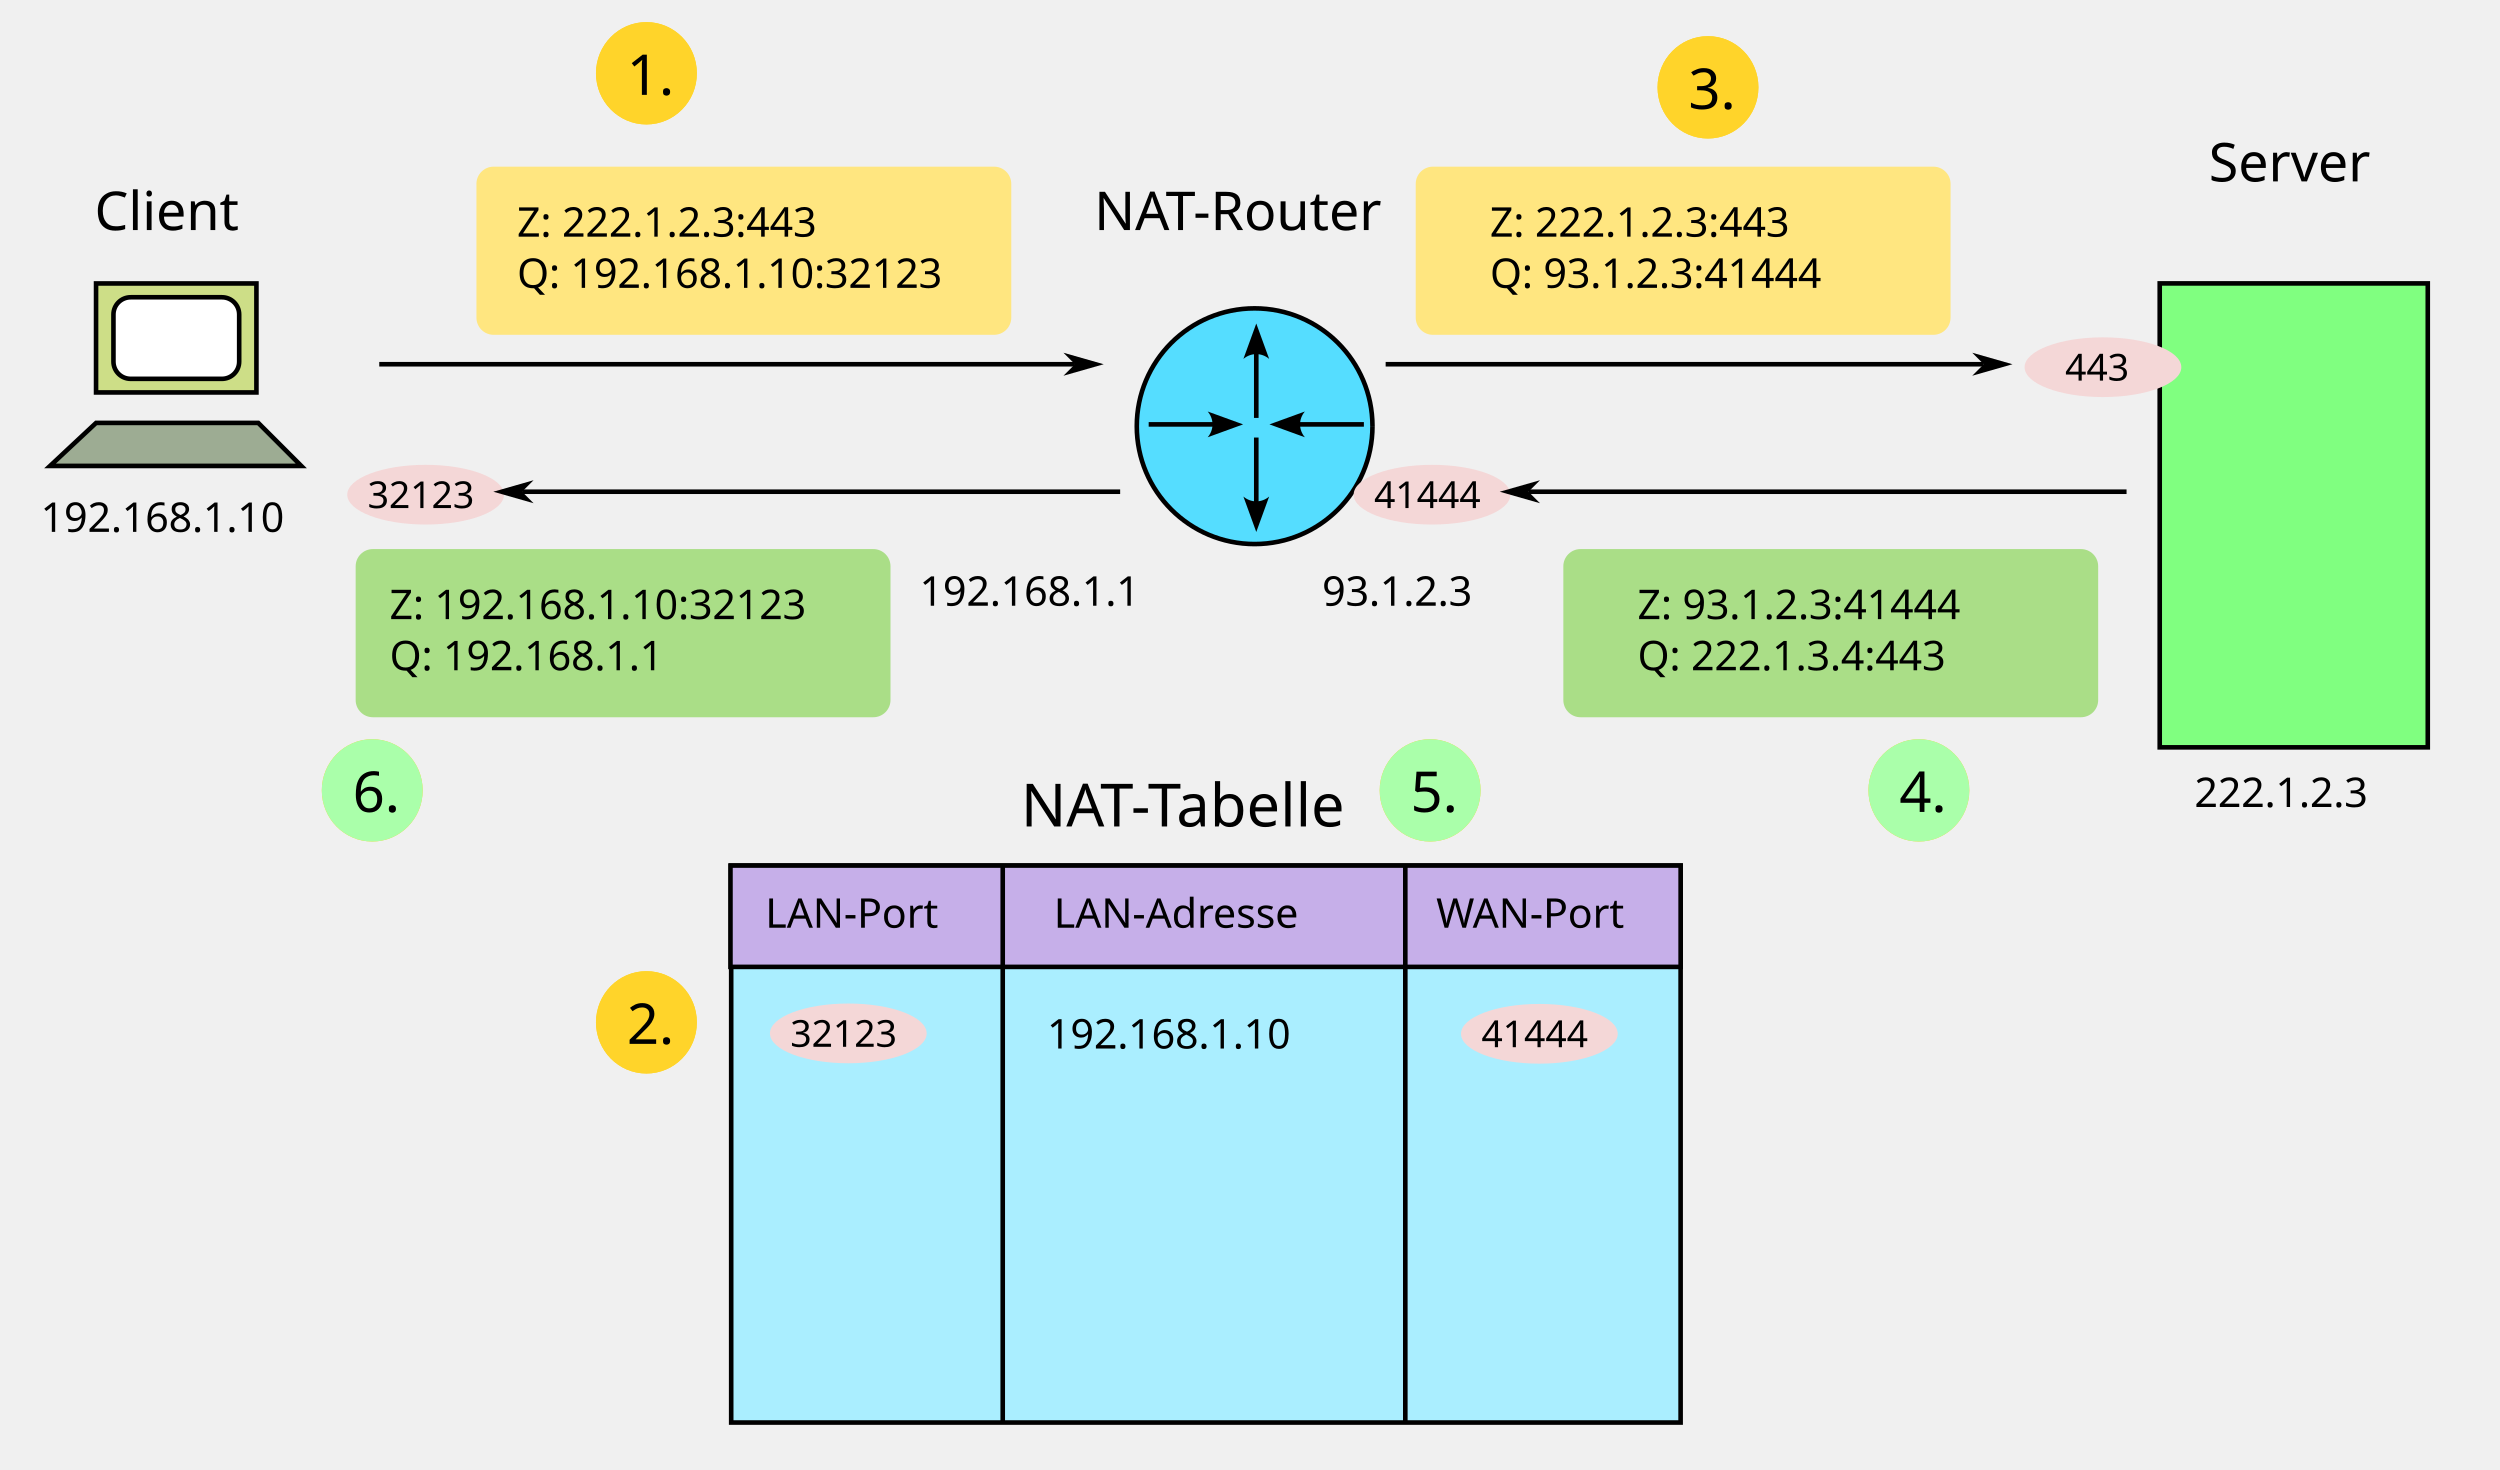
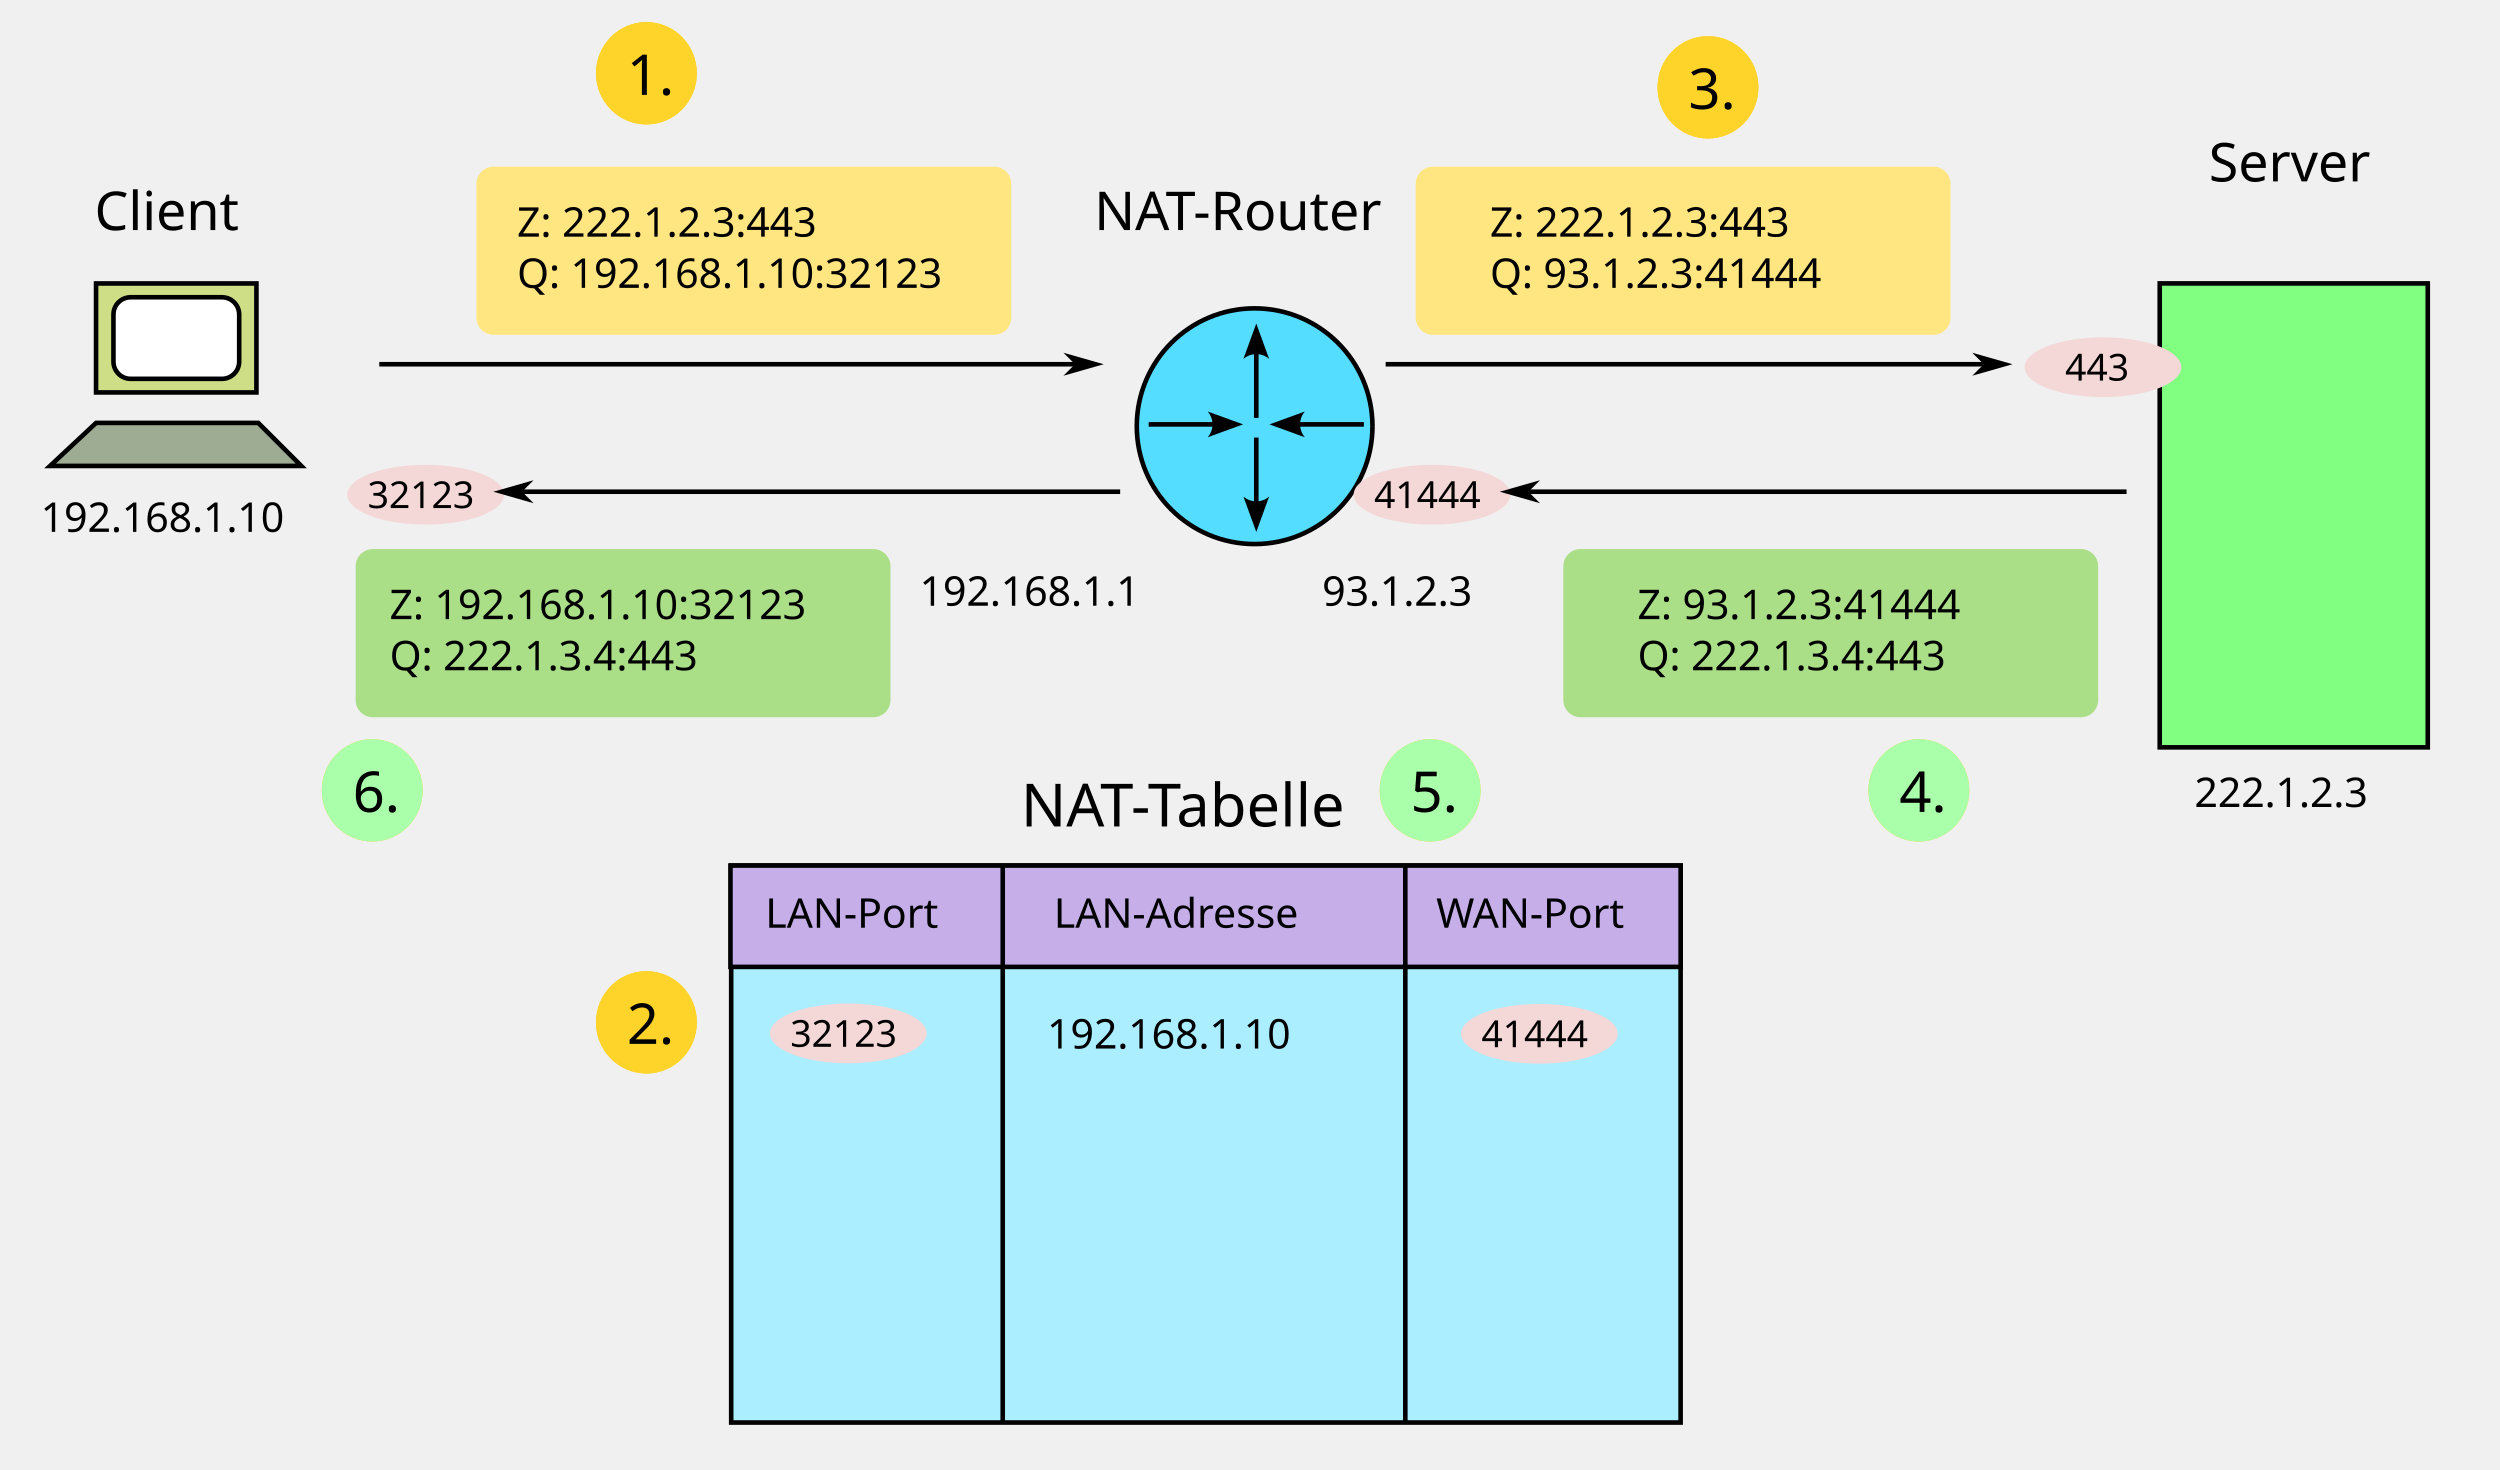
<svg xmlns="http://www.w3.org/2000/svg" width="179.586mm" height="105.585mm" viewBox="0 0 197.176 115.927" version="1.1" id="svg1">
  <defs id="defs1">
    <marker style="overflow:visible" id="DartArrow" refX="0" refY="0" orient="auto-start-reverse" markerWidth="1" markerHeight="1" viewBox="0 0 1 1" preserveAspectRatio="xMidYMid">
      <path style="fill:context-stroke;fill-rule:evenodd;stroke:none" d="M 0,0 5,-5 -12.5,0 5,5 Z" transform="scale(-0.5)" id="path6" />
    </marker>
    <marker style="overflow:visible" id="ConcaveTriangle" refX="0" refY="0" orient="auto-start-reverse" markerWidth="1" markerHeight="1" viewBox="0 0 1 1" preserveAspectRatio="xMidYMid">
      <path transform="scale(0.7)" d="M -2,-4 9,0 -2,4 c 2,-2.33 2,-5.66 0,-8 z" style="fill:context-stroke;fill-rule:evenodd;stroke:none" id="path10" />
    </marker>
    <rect x="664.814" y="180.047" width="61.275" height="114.626" id="rect4" />
  </defs>
  <g id="layer1" transform="translate(-11.76494,-12.36252)">
    <rect style="fill:#aaeeff;fill-opacity:1;stroke:#000000;stroke-width:0.363;stroke-opacity:1" id="rect35" width="74.882" height="43.927" x="69.434" y="80.632" ry="0" />
    <rect style="fill:#ffe680;fill-opacity:1;stroke:none;stroke-width:0.363;stroke-opacity:1" id="rect22" width="42.183" height="13.263" x="49.341" y="25.507" ry="1.357" />
    <text xml:space="preserve" style="font-size:4.233px;font-family:Sans;-inkscape-font-specification:Sans;fill:#000000;fill-opacity:1;stroke:none;stroke-width:0.363;stroke-opacity:1" x="19.214" y="30.508" id="text1">
      <tspan id="tspan1" style="fill:#000000;fill-opacity:1;stroke:none;stroke-width:0.363;stroke-opacity:1" x="19.214" y="30.508">Client</tspan>
    </text>
    <text xml:space="preserve" style="font-size:4.233px;font-family:Sans;-inkscape-font-specification:Sans;fill:#000000;fill-opacity:1;stroke:none;stroke-width:0.363;stroke-opacity:1" x="98.071" y="30.508" id="text2">
      <tspan id="tspan2" style="fill:#000000;fill-opacity:1;stroke:none;stroke-width:0.363;stroke-opacity:1" x="98.071" y="30.508">NAT-Router</tspan>
    </text>
    <text xml:space="preserve" style="font-size:4.233px;font-family:Sans;-inkscape-font-specification:Sans;fill:#000000;fill-opacity:1;stroke:none;stroke-width:0.363;stroke-opacity:1" x="185.971" y="26.673" id="text3">
      <tspan id="tspan3" style="stroke-width:0.363" x="185.971" y="26.673">Server</tspan>
    </text>
    <text xml:space="preserve" transform="matrix(0.2645833,0,0,0.2645833,11.04618,-10.3266)" id="text4" style="font-size:16px;font-family:Sans;-inkscape-font-specification:Sans;white-space:pre;shape-inside:url(#rect4);display:inline;fill:#000000;fill-opacity:1;stroke:none;stroke-width:1.372;stroke-opacity:1" />
    <rect style="fill:#80ff80;fill-opacity:1;stroke:#000000;stroke-width:0.363;stroke-opacity:1" id="rect5" width="21.142" height="36.591" x="182.103" y="34.715" />
    <rect style="fill:#cdde87;fill-opacity:1;stroke:#000000;stroke-width:0.363;stroke-opacity:1" id="rect6" width="12.649" height="8.596" x="19.34" y="34.719" />
    <rect style="fill:#ffffff;fill-opacity:1;stroke:#000000;stroke-width:0.363;stroke-opacity:1" id="rect7" width="9.916" height="6.434" x="20.713" y="35.808" ry="1.357" />
    <path style="fill:#9dac93;fill-opacity:1;stroke:#000000;stroke-width:0.363;stroke-opacity:1" d="m 19.343,45.717 h 12.79 l 3.394,3.394 h -19.817 z" id="path7" />
    <path style="fill:#55ddff;fill-opacity:1;stroke:#000000;stroke-width:0.363;stroke-opacity:1" id="path8" d="m 120.012,45.978 a 9.295,9.295 0 0 1 -9.293,9.295 9.295,9.295 0 0 1 -9.296,-9.292 9.295,9.295 0 0 1 9.29,-9.298 9.295,9.295 0 0 1 9.299,9.289" />
    <path style="fill:none;fill-opacity:1;stroke:#000000;stroke-width:0.363;stroke-opacity:1;marker-end:url(#ConcaveTriangle)" d="M 110.848,45.324 V 40.164" id="path9" />
    <path style="fill:none;fill-opacity:1;stroke:#000000;stroke-width:0.363;stroke-opacity:1;marker-end:url(#ConcaveTriangle)" d="M 110.848,46.872 V 52.033" id="path11" />
    <path style="fill:none;fill-opacity:1;stroke:#000000;stroke-width:0.363;stroke-opacity:1;marker-end:url(#ConcaveTriangle)" d="m 102.362,45.834 h 5.161" id="path12" />
    <path style="fill:none;fill-opacity:1;stroke:#000000;stroke-width:0.363;stroke-opacity:1;marker-end:url(#ConcaveTriangle)" d="m 119.335,45.834 h -5.161" id="path13" />
    <path style="fill:none;fill-opacity:1;stroke:#000000;stroke-width:0.363;stroke-opacity:1;marker-end:url(#DartArrow)" d="M 41.677,41.09 H 96.547" id="path14" />
    <text xml:space="preserve" style="font-size:4.233px;font-family:Sans;-inkscape-font-specification:Sans;fill:none;fill-opacity:1;stroke:#000000;stroke-width:0.363;stroke-opacity:1" x="39.991" y="48.196" id="text14">
      <tspan id="tspan14" style="stroke-width:0.363" x="39.991" y="48.196" />
    </text>
    <g id="g16" transform="matrix(0.6939761,0,0,0.6939761,23.31994,18.85261)">
      <path style="fill:#f4d7d7;fill-opacity:1;stroke:none;stroke-width:0.363;stroke-opacity:1" id="path15" d="m 40.628,46.869 a 8.906,3.394 0 0 1 -8.905,3.394 8.906,3.394 0 0 1 -8.908,-3.393 8.906,3.394 0 0 1 8.902,-3.395 8.906,3.394 0 0 1 8.91,3.392" />
      <text xml:space="preserve" style="font-size:4.233px;font-family:Sans;-inkscape-font-specification:Sans;fill:#000000;fill-opacity:1;stroke:none;stroke-width:0.363;stroke-opacity:1" x="25.132" y="48.394" id="text15">
        <tspan id="tspan15" style="fill:#000000;fill-opacity:1;stroke:none;stroke-width:0.363" x="25.132" y="48.394">32123</tspan>
      </text>
    </g>
    <text xml:space="preserve" style="font-size:3.227px;font-family:Sans;-inkscape-font-specification:Sans;fill:#000000;fill-opacity:1;stroke:none;stroke-width:0.277;stroke-opacity:1" x="14.976" y="54.314" id="text16">
      <tspan id="tspan16" style="fill:#000000;stroke-width:0.277" x="14.976" y="54.314">192.168.1.10</tspan>
    </text>
    <text xml:space="preserve" style="font-size:3.227px;font-family:Sans;-inkscape-font-specification:Sans;fill:#000000;fill-opacity:1;stroke:none;stroke-width:0.277;stroke-opacity:1" x="184.839" y="76.01" id="text17">
      <tspan id="tspan17" style="fill:#000000;stroke-width:0.277" x="184.839" y="76.01">222.1.2.3</tspan>
    </text>
    <g id="g18" transform="matrix(0.6939761,0,0,0.6939761,155.6117,8.798444)">
      <path style="fill:#f4d7d7;fill-opacity:1;stroke:none;stroke-width:0.363;stroke-opacity:1" id="path17" d="m 40.628,46.869 a 8.906,3.394 0 0 1 -8.905,3.394 8.906,3.394 0 0 1 -8.908,-3.393 8.906,3.394 0 0 1 8.902,-3.395 8.906,3.394 0 0 1 8.91,3.392" />
      <text xml:space="preserve" style="font-size:4.233px;font-family:Sans;-inkscape-font-specification:Sans;fill:#000000;fill-opacity:1;stroke:none;stroke-width:0.363;stroke-opacity:1" x="27.419" y="48.394" id="text18">
        <tspan id="tspan18" style="fill:#000000;fill-opacity:1;stroke:none;stroke-width:0.363" x="27.419" y="48.394">443</tspan>
      </text>
    </g>
    <path style="fill:none;fill-opacity:1;stroke:#000000;stroke-width:0.363;stroke-opacity:1;marker-end:url(#DartArrow)" d="m 121.052,41.09 h 47.171" id="path18" />
    <text xml:space="preserve" style="font-size:3.227px;font-family:Sans;-inkscape-font-specification:Sans;fill:#000000;fill-opacity:1;stroke:none;stroke-width:0.277;stroke-opacity:1" x="116.047" y="60.135" id="text19">
      <tspan id="tspan19" style="fill:#000000;stroke-width:0.277" x="116.047" y="60.135">93.1.2.3</tspan>
    </text>
    <text xml:space="preserve" style="font-size:3.227px;font-family:Sans;-inkscape-font-specification:Sans;fill:#000000;fill-opacity:1;stroke:none;stroke-width:0.277;stroke-opacity:1" x="84.297" y="60.135" id="text20">
      <tspan id="tspan20" style="fill:#000000;stroke-width:0.277" x="84.297" y="60.135">192.168.1.1</tspan>
    </text>
    <text xml:space="preserve" style="font-size:3.227px;font-family:Sans;-inkscape-font-specification:Sans;fill:#000000;fill-opacity:1;stroke:none;stroke-width:0.277;stroke-opacity:1" x="52.547" y="31.031" id="text21">
      <tspan id="tspan21" style="fill:#000000;stroke-width:0.277" x="52.547" y="31.031">Z: 222.1.2.3:443</tspan>
      <tspan style="fill:#000000;stroke-width:0.277" x="52.547" y="35.065" id="tspan22">Q: 192.168.1.10:32123</tspan>
    </text>
    <rect style="fill:#ffe680;fill-opacity:1;stroke:none;stroke-width:0.363;stroke-opacity:1" id="rect23" width="42.183" height="13.263" x="123.424" y="25.507" ry="1.357" />
    <text xml:space="preserve" style="font-size:3.227px;font-family:Sans;-inkscape-font-specification:Sans;fill:#000000;fill-opacity:1;stroke:none;stroke-width:0.277;stroke-opacity:1" x="129.276" y="31.031" id="text24">
      <tspan id="tspan23" style="fill:#000000;stroke-width:0.277" x="129.276" y="31.031">Z: 222.1.2.3:443</tspan>
      <tspan style="fill:#000000;stroke-width:0.277" x="129.276" y="35.065" id="tspan24">Q: 93.1.2.3:41444</tspan>
    </text>
    <g id="g25" transform="matrix(0.6939761,0,0,0.6939761,102.695,18.85261)">
      <path style="fill:#f4d7d7;fill-opacity:1;stroke:none;stroke-width:0.363;stroke-opacity:1" id="path24" d="m 40.628,46.869 a 8.906,3.394 0 0 1 -8.905,3.394 8.906,3.394 0 0 1 -8.908,-3.393 8.906,3.394 0 0 1 8.902,-3.395 8.906,3.394 0 0 1 8.91,3.392" />
      <text xml:space="preserve" style="font-size:4.233px;font-family:Sans;-inkscape-font-specification:Sans;fill:#000000;fill-opacity:1;stroke:none;stroke-width:0.363;stroke-opacity:1" x="25.132" y="48.394" id="text25">
        <tspan id="tspan25" style="fill:#000000;fill-opacity:1;stroke:none;stroke-width:0.363" x="25.132" y="48.394">41444</tspan>
      </text>
    </g>
    <path style="fill:none;fill-opacity:1;stroke:#000000;stroke-width:0.363;stroke-opacity:1;marker-end:url(#DartArrow)" d="M 179.487,51.145 H 132.317" id="path25" />
    <path style="fill:none;fill-opacity:1;stroke:#000000;stroke-width:0.363;stroke-opacity:1;marker-end:url(#DartArrow)" d="M 100.112,51.145 H 52.941" id="path26" />
    <rect style="fill:#aade87;fill-opacity:1;stroke:none;stroke-width:0.363;stroke-opacity:1" id="rect26" width="42.183" height="13.263" x="135.066" y="55.669" ry="1.357" />
    <text xml:space="preserve" style="font-size:3.227px;font-family:Sans;-inkscape-font-specification:Sans;fill:#000000;fill-opacity:1;stroke:none;stroke-width:0.277;stroke-opacity:1" x="140.918" y="61.193" id="text27">
      <tspan id="tspan26" style="fill:#000000;stroke-width:0.277" x="140.918" y="61.193">Z: 93.1.2.3:41444</tspan>
      <tspan style="fill:#000000;stroke-width:0.277" x="140.918" y="65.227" id="tspan27">Q: 222.1.3.4:443</tspan>
    </text>
    <rect style="fill:#aade87;fill-opacity:1;stroke:none;stroke-width:0.363;stroke-opacity:1" id="rect27" width="42.183" height="13.263" x="39.816" y="55.669" ry="1.357" />
    <text xml:space="preserve" style="font-size:3.227px;font-family:Sans;-inkscape-font-specification:Sans;fill:#000000;fill-opacity:1;stroke:none;stroke-width:0.277;stroke-opacity:1" x="42.493" y="61.193" id="text29">
      <tspan id="tspan28" style="fill:#000000;stroke-width:0.277" x="42.493" y="61.193">Z: 192.168.1.10:32123</tspan>
-       <tspan style="fill:#000000;stroke-width:0.277" x="42.493" y="65.227" id="tspan29">Q: 192.168.1.1</tspan>
+       <tspan style="fill:#000000;stroke-width:0.277" x="42.493" y="65.227" id="tspan29">Q: 222.1.3.4:443</tspan>
    </text>
    <rect style="fill:#c6afe9;fill-opacity:1;stroke:#000000;stroke-width:0.363;stroke-opacity:1" id="rect36" width="74.942" height="7.993" x="69.376" y="80.629" />
    <text xml:space="preserve" style="font-size:3.227px;font-family:Sans;-inkscape-font-specification:Sans;fill:#000000;fill-opacity:1;stroke:none;stroke-width:0.277;stroke-opacity:1" x="72.126" y="85.535" id="text30">
      <tspan id="tspan30" style="fill:#000000;stroke-width:0.277" x="72.126" y="85.535">LAN-Port</tspan>
    </text>
    <text xml:space="preserve" style="font-size:3.227px;font-family:Sans;-inkscape-font-specification:Sans;fill:#000000;fill-opacity:1;stroke:none;stroke-width:0.277;stroke-opacity:1" x="125.043" y="85.535" id="text31">
      <tspan id="tspan31" style="fill:#000000;stroke-width:0.277" x="125.043" y="85.535">WAN-Port</tspan>
    </text>
    <text xml:space="preserve" style="font-size:3.227px;font-family:Sans;-inkscape-font-specification:Sans;fill:#000000;fill-opacity:1;stroke:none;stroke-width:0.277;stroke-opacity:1" x="94.88" y="85.535" id="text32">
      <tspan id="tspan32" style="fill:#000000;stroke-width:0.277" x="94.88" y="85.535">LAN-Adresse</tspan>
    </text>
    <text xml:space="preserve" style="font-size:3.227px;font-family:Sans;-inkscape-font-specification:Sans;fill:#000000;fill-opacity:1;stroke:none;stroke-width:0.277;stroke-opacity:1" x="94.351" y="95.06" id="text33">
      <tspan id="tspan33" style="fill:#000000;stroke-width:0.277" x="94.351" y="95.06">192.168.1.10</tspan>
    </text>
    <g id="g34" transform="matrix(0.6939761,0,0,0.6939761,56.65743,61.34093)">
      <path style="fill:#f4d7d7;fill-opacity:1;stroke:none;stroke-width:0.363;stroke-opacity:1" id="path33" d="m 40.628,46.869 a 8.906,3.394 0 0 1 -8.905,3.394 8.906,3.394 0 0 1 -8.908,-3.393 8.906,3.394 0 0 1 8.902,-3.395 8.906,3.394 0 0 1 8.91,3.392" />
      <text xml:space="preserve" style="font-size:4.233px;font-family:Sans;-inkscape-font-specification:Sans;fill:#000000;fill-opacity:1;stroke:none;stroke-width:0.363;stroke-opacity:1" x="25.132" y="48.394" id="text34">
        <tspan id="tspan34" style="fill:#000000;fill-opacity:1;stroke:none;stroke-width:0.363" x="25.132" y="48.394">32123</tspan>
      </text>
    </g>
    <g id="g35" transform="matrix(0.6939761,0,0,0.6939761,111.1617,61.37304)">
      <path style="fill:#f4d7d7;fill-opacity:1;stroke:none;stroke-width:0.363;stroke-opacity:1" id="path34" d="m 40.628,46.869 a 8.906,3.394 0 0 1 -8.905,3.394 8.906,3.394 0 0 1 -8.908,-3.393 8.906,3.394 0 0 1 8.902,-3.395 8.906,3.394 0 0 1 8.91,3.392" />
      <text xml:space="preserve" style="font-size:4.233px;font-family:Sans;-inkscape-font-specification:Sans;fill:#000000;fill-opacity:1;stroke:none;stroke-width:0.363;stroke-opacity:1" x="25.132" y="48.394" id="text35">
        <tspan id="tspan35" style="fill:#000000;fill-opacity:1;stroke:none;stroke-width:0.363" x="25.132" y="48.394">41444</tspan>
      </text>
    </g>
    <path style="fill:#c6afe9;fill-opacity:1;stroke:#000000;stroke-width:0.363;stroke-opacity:1" d="M 90.851,80.572 V 124.671" id="path36" />
    <path style="fill:#c6afe9;fill-opacity:1;stroke:#000000;stroke-width:0.363;stroke-opacity:1" d="M 122.602,80.572 V 124.671" id="path37" />
    <path style="fill:#ffd42a;fill-opacity:1;stroke:none;stroke-width:0.38;stroke-opacity:1" id="path38" d="m 66.727,18.142 a 3.979,4.036 0 0 1 -3.978,4.036 3.979,4.036 0 0 1 -3.98,-4.035 3.979,4.036 0 0 1 3.977,-4.038 3.979,4.036 0 0 1 3.981,4.034" />
    <text xml:space="preserve" style="font-size:4.436px;font-family:Sans;-inkscape-font-specification:Sans;fill:#c6afe9;fill-opacity:1;stroke:#000000;stroke-width:0.38;stroke-opacity:1" x="61.203" y="19.842" id="text37">
      <tspan id="tspan37" style="fill:#000000;stroke:none;stroke-width:0.38" x="61.203" y="19.842">1.</tspan>
    </text>
    <path style="fill:#ffd42a;fill-opacity:1;stroke:none;stroke-width:0.38;stroke-opacity:1" id="path39" d="m 66.727,18.142 a 3.979,4.036 0 0 1 -3.978,4.036 3.979,4.036 0 0 1 -3.98,-4.035 3.979,4.036 0 0 1 3.977,-4.038 3.979,4.036 0 0 1 3.981,4.034" />
    <text xml:space="preserve" style="font-size:4.436px;font-family:Sans;-inkscape-font-specification:Sans;fill:#c6afe9;fill-opacity:1;stroke:#000000;stroke-width:0.38;stroke-opacity:1" x="61.203" y="19.842" id="text39">
      <tspan id="tspan39" style="fill:#000000;stroke:none;stroke-width:0.38" x="61.203" y="19.842">1.</tspan>
    </text>
    <path style="fill:#ffd42a;fill-opacity:1;stroke:none;stroke-width:0.38;stroke-opacity:1" id="path40" d="m 66.727,92.996 a 3.979,4.036 0 0 1 -3.978,4.036 3.979,4.036 0 0 1 -3.98,-4.035 3.979,4.036 0 0 1 3.977,-4.038 3.979,4.036 0 0 1 3.981,4.034" />
    <text xml:space="preserve" style="font-size:4.436px;font-family:Sans;-inkscape-font-specification:Sans;fill:#c6afe9;fill-opacity:1;stroke:#000000;stroke-width:0.38;stroke-opacity:1" x="61.203" y="94.696" id="text40">
      <tspan id="tspan40" style="fill:#000000;stroke:none;stroke-width:0.38" x="61.203" y="94.696">1.</tspan>
    </text>
    <path style="fill:#ffd42a;fill-opacity:1;stroke:none;stroke-width:0.38;stroke-opacity:1" id="path41" d="m 66.727,92.996 a 3.979,4.036 0 0 1 -3.978,4.036 3.979,4.036 0 0 1 -3.98,-4.035 3.979,4.036 0 0 1 3.977,-4.038 3.979,4.036 0 0 1 3.981,4.034" />
    <text xml:space="preserve" style="font-size:4.436px;font-family:Sans;-inkscape-font-specification:Sans;fill:#c6afe9;fill-opacity:1;stroke:#000000;stroke-width:0.38;stroke-opacity:1" x="61.203" y="94.696" id="text41">
      <tspan id="tspan41" style="fill:#000000;stroke:none;stroke-width:0.38" x="61.203" y="94.696">2.</tspan>
    </text>
    <path style="fill:#ffd42a;fill-opacity:1;stroke:none;stroke-width:0.38;stroke-opacity:1" id="path42" d="m 150.453,19.251 a 3.979,4.036 0 0 1 -3.978,4.036 3.979,4.036 0 0 1 -3.98,-4.035 3.979,4.036 0 0 1 3.977,-4.038 3.979,4.036 0 0 1 3.981,4.034" />
    <text xml:space="preserve" style="font-size:4.436px;font-family:Sans;-inkscape-font-specification:Sans;fill:#c6afe9;fill-opacity:1;stroke:#000000;stroke-width:0.38;stroke-opacity:1" x="144.929" y="20.951" id="text42">
      <tspan id="tspan42" style="fill:#000000;stroke:none;stroke-width:0.38" x="144.929" y="20.951">1.</tspan>
    </text>
    <path style="fill:#ffd42a;fill-opacity:1;stroke:none;stroke-width:0.38;stroke-opacity:1" id="path43" d="m 150.453,19.251 a 3.979,4.036 0 0 1 -3.978,4.036 3.979,4.036 0 0 1 -3.98,-4.035 3.979,4.036 0 0 1 3.977,-4.038 3.979,4.036 0 0 1 3.981,4.034" />
    <text xml:space="preserve" style="font-size:4.436px;font-family:Sans;-inkscape-font-specification:Sans;fill:#c6afe9;fill-opacity:1;stroke:#000000;stroke-width:0.38;stroke-opacity:1" x="144.929" y="20.951" id="text43">
      <tspan id="tspan43" style="fill:#000000;stroke:none;stroke-width:0.38" x="144.929" y="20.951">3.</tspan>
    </text>
    <path style="fill:#ffd42a;fill-opacity:1;stroke:none;stroke-width:0.38;stroke-opacity:1" id="path44" d="m 167.087,74.699 a 3.979,4.036 0 0 1 -3.978,4.036 3.979,4.036 0 0 1 -3.98,-4.035 3.979,4.036 0 0 1 3.977,-4.038 3.979,4.036 0 0 1 3.981,4.034" />
    <text xml:space="preserve" style="font-size:4.436px;font-family:Sans;-inkscape-font-specification:Sans;fill:#c6afe9;fill-opacity:1;stroke:#000000;stroke-width:0.38;stroke-opacity:1" x="161.563" y="76.398" id="text44">
      <tspan id="tspan44" style="fill:#000000;stroke:none;stroke-width:0.38" x="161.563" y="76.398">1.</tspan>
    </text>
    <path style="fill:#aaffaa;fill-opacity:1;stroke:none;stroke-width:0.38;stroke-opacity:1" id="path45" d="m 167.087,74.699 a 3.979,4.036 0 0 1 -3.978,4.036 3.979,4.036 0 0 1 -3.98,-4.035 3.979,4.036 0 0 1 3.977,-4.038 3.979,4.036 0 0 1 3.981,4.034" />
    <text xml:space="preserve" style="font-size:4.436px;font-family:Sans;-inkscape-font-specification:Sans;fill:#c6afe9;fill-opacity:1;stroke:#000000;stroke-width:0.38;stroke-opacity:1" x="161.563" y="76.398" id="text45">
      <tspan id="tspan45" style="fill:#000000;stroke:none;stroke-width:0.38" x="161.563" y="76.398">4.</tspan>
    </text>
    <path style="fill:#ffd42a;fill-opacity:1;stroke:none;stroke-width:0.38;stroke-opacity:1" id="path46" d="m 128.539,74.699 a 3.979,4.036 0 0 1 -3.978,4.036 3.979,4.036 0 0 1 -3.98,-4.035 3.979,4.036 0 0 1 3.977,-4.038 3.979,4.036 0 0 1 3.981,4.034" />
    <text xml:space="preserve" style="font-size:4.436px;font-family:Sans;-inkscape-font-specification:Sans;fill:#c6afe9;fill-opacity:1;stroke:#000000;stroke-width:0.38;stroke-opacity:1" x="123.015" y="76.398" id="text46">
      <tspan id="tspan46" style="fill:#000000;stroke:none;stroke-width:0.38" x="123.015" y="76.398">1.</tspan>
    </text>
    <path style="fill:#aaffaa;fill-opacity:1;stroke:none;stroke-width:0.38;stroke-opacity:1" id="path47" d="m 128.539,74.699 a 3.979,4.036 0 0 1 -3.978,4.036 3.979,4.036 0 0 1 -3.98,-4.035 3.979,4.036 0 0 1 3.977,-4.038 3.979,4.036 0 0 1 3.981,4.034" />
    <text xml:space="preserve" style="font-size:4.436px;font-family:Sans;-inkscape-font-specification:Sans;fill:#c6afe9;fill-opacity:1;stroke:#000000;stroke-width:0.38;stroke-opacity:1" x="123.015" y="76.398" id="text47">
      <tspan id="tspan47" style="fill:#000000;stroke:none;stroke-width:0.38" x="123.015" y="76.398">5.</tspan>
    </text>
    <path style="fill:#ffd42a;fill-opacity:1;stroke:none;stroke-width:0.38;stroke-opacity:1" id="path48" d="m 45.103,74.699 a 3.979,4.036 0 0 1 -3.978,4.036 3.979,4.036 0 0 1 -3.98,-4.035 3.979,4.036 0 0 1 3.977,-4.038 3.979,4.036 0 0 1 3.981,4.034" />
    <text xml:space="preserve" style="font-size:4.436px;font-family:Sans;-inkscape-font-specification:Sans;fill:#c6afe9;fill-opacity:1;stroke:#000000;stroke-width:0.38;stroke-opacity:1" x="39.578" y="76.398" id="text48">
      <tspan id="tspan48" style="fill:#000000;stroke:none;stroke-width:0.38" x="39.578" y="76.398">1.</tspan>
    </text>
    <path style="fill:#aaffaa;fill-opacity:1;stroke:none;stroke-width:0.38;stroke-opacity:1" id="path49" d="m 45.103,74.699 a 3.979,4.036 0 0 1 -3.978,4.036 3.979,4.036 0 0 1 -3.98,-4.035 3.979,4.036 0 0 1 3.977,-4.038 3.979,4.036 0 0 1 3.981,4.034" />
    <text xml:space="preserve" style="font-size:4.436px;font-family:Sans;-inkscape-font-specification:Sans;fill:#c6afe9;fill-opacity:1;stroke:#000000;stroke-width:0.38;stroke-opacity:1" x="39.578" y="76.398" id="text49">
      <tspan id="tspan49" style="fill:#000000;stroke:none;stroke-width:0.38" x="39.578" y="76.398">6.</tspan>
    </text>
    <text xml:space="preserve" style="font-size:4.709px;font-family:Sans;-inkscape-font-specification:Sans;fill:#000000;fill-opacity:1;stroke:none;stroke-width:0.404;stroke-opacity:1" x="92.285" y="77.544" id="text50">
      <tspan id="tspan50" style="fill:#000000;stroke-width:0.404" x="92.285" y="77.544">NAT-Tabelle</tspan>
    </text>
  </g>
</svg>
